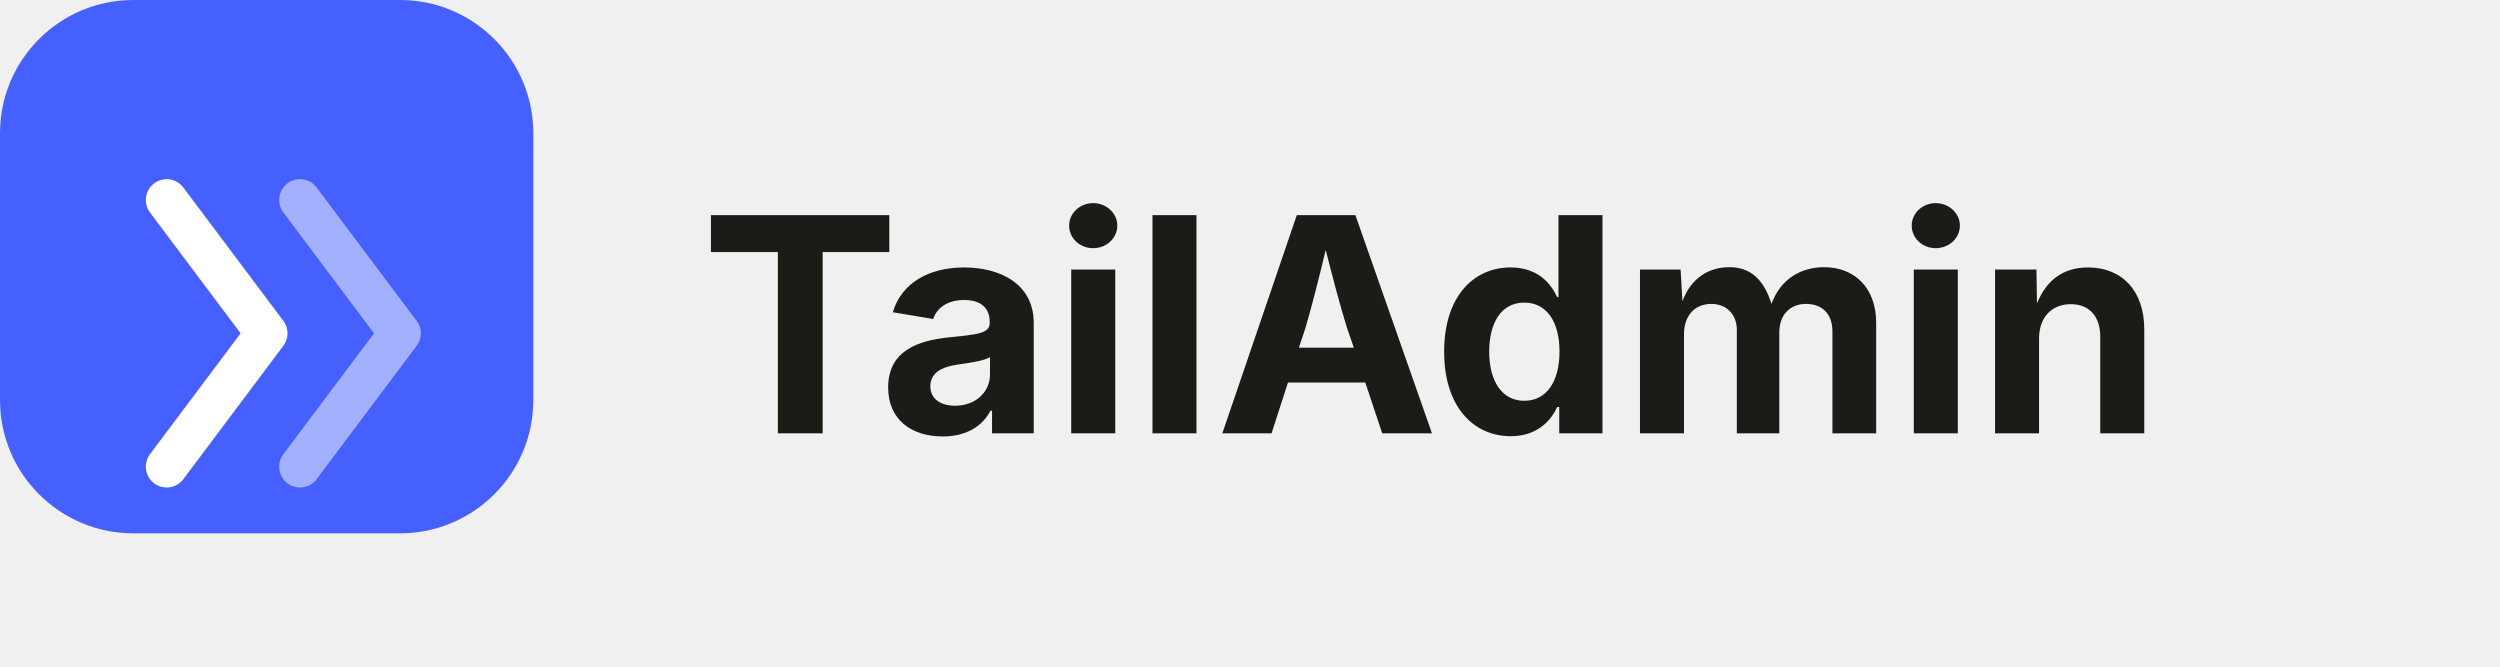
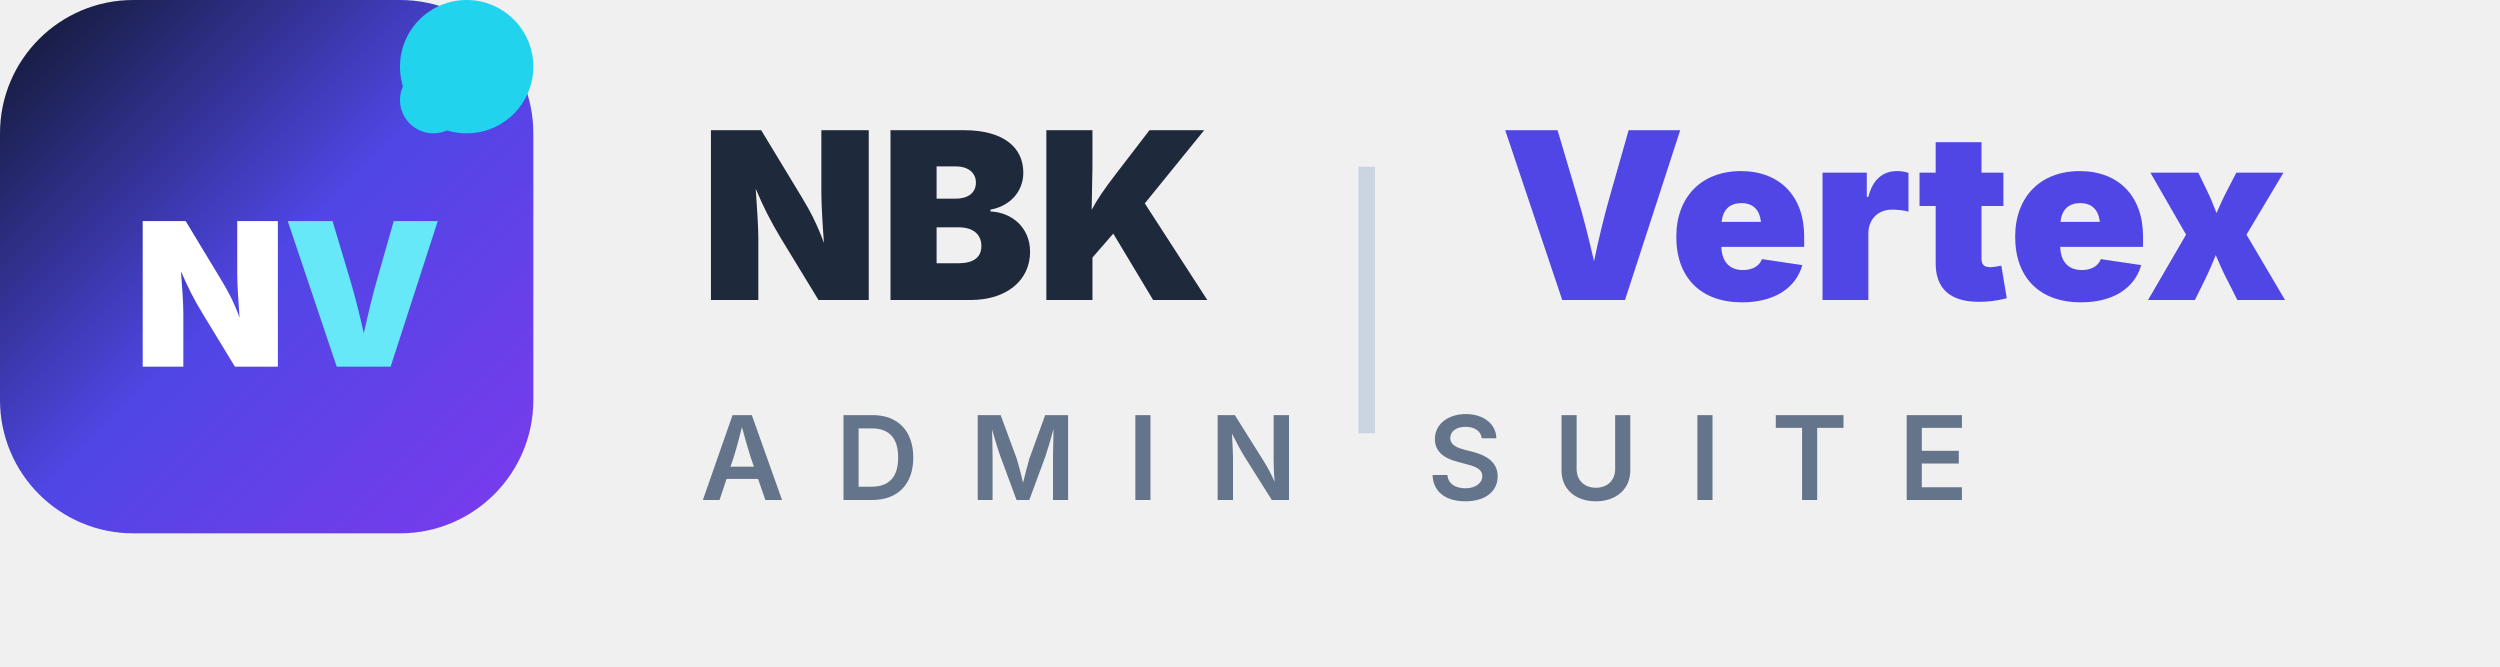
<svg xmlns="http://www.w3.org/2000/svg" width="150" height="40" viewBox="0 0 150 40">
-   <rect width="32" height="32" rx="8" fill="#465FFF" />
-   <path d="M10 12L16 20L10 28" stroke="white" stroke-width="2.5" stroke-linecap="round" stroke-linejoin="round" fill="none" />
-   <path d="M18 12L24 20L18 28" stroke="white" stroke-width="2.5" stroke-linecap="round" stroke-linejoin="round" fill="none" opacity="0.5" />
-   <text x="42" y="26" font-family="system-ui, -apple-system, sans-serif" font-size="18" font-weight="700" fill="#1b1b18">TailAdmin</text>
+   <defs>
+     <linearGradient id="nbkGrad" x1="0%" y1="0%" x2="100%" y2="100%">
+       <stop offset="0%" stop-color="#0f172a" />
+       <stop offset="50%" stop-color="#4f46e5" />
+       <stop offset="100%" stop-color="#7c3aed" />
+     </linearGradient>
+   </defs>
+   <rect width="32" height="32" rx="8" fill="url(#nbkGrad)" />
+   <circle class="opacity-20" cx="28" cy="4" r="4" fill="#22d3ee" />
+   <circle cx="26" cy="6" r="2" fill="#22d3ee" />
+   <text x="8" y="22" font-family="system-ui, -apple-system, sans-serif" font-size="12" font-weight="900" fill="white">N</text>
+   <text x="17" y="22" font-family="system-ui, -apple-system, sans-serif" font-size="12" font-weight="900" fill="#67e8f9">V</text>
+   <text x="42" y="18" font-family="system-ui, -apple-system, sans-serif" font-size="14" font-weight="900" fill="#1e293b">NBK</text>
+   <line x1="82" y1="10" x2="82" y2="26" stroke="#cbd5e1" stroke-width="1" />
+   <text x="90" y="18" font-family="system-ui, -apple-system, sans-serif" font-size="14" font-weight="900" fill="#4f46e5">Vertex</text>
+   <text x="42" y="30" font-family="system-ui, -apple-system, sans-serif" font-size="7" font-weight="600" fill="#64748b" letter-spacing="3">ADMIN SUITE</text>
</svg>
